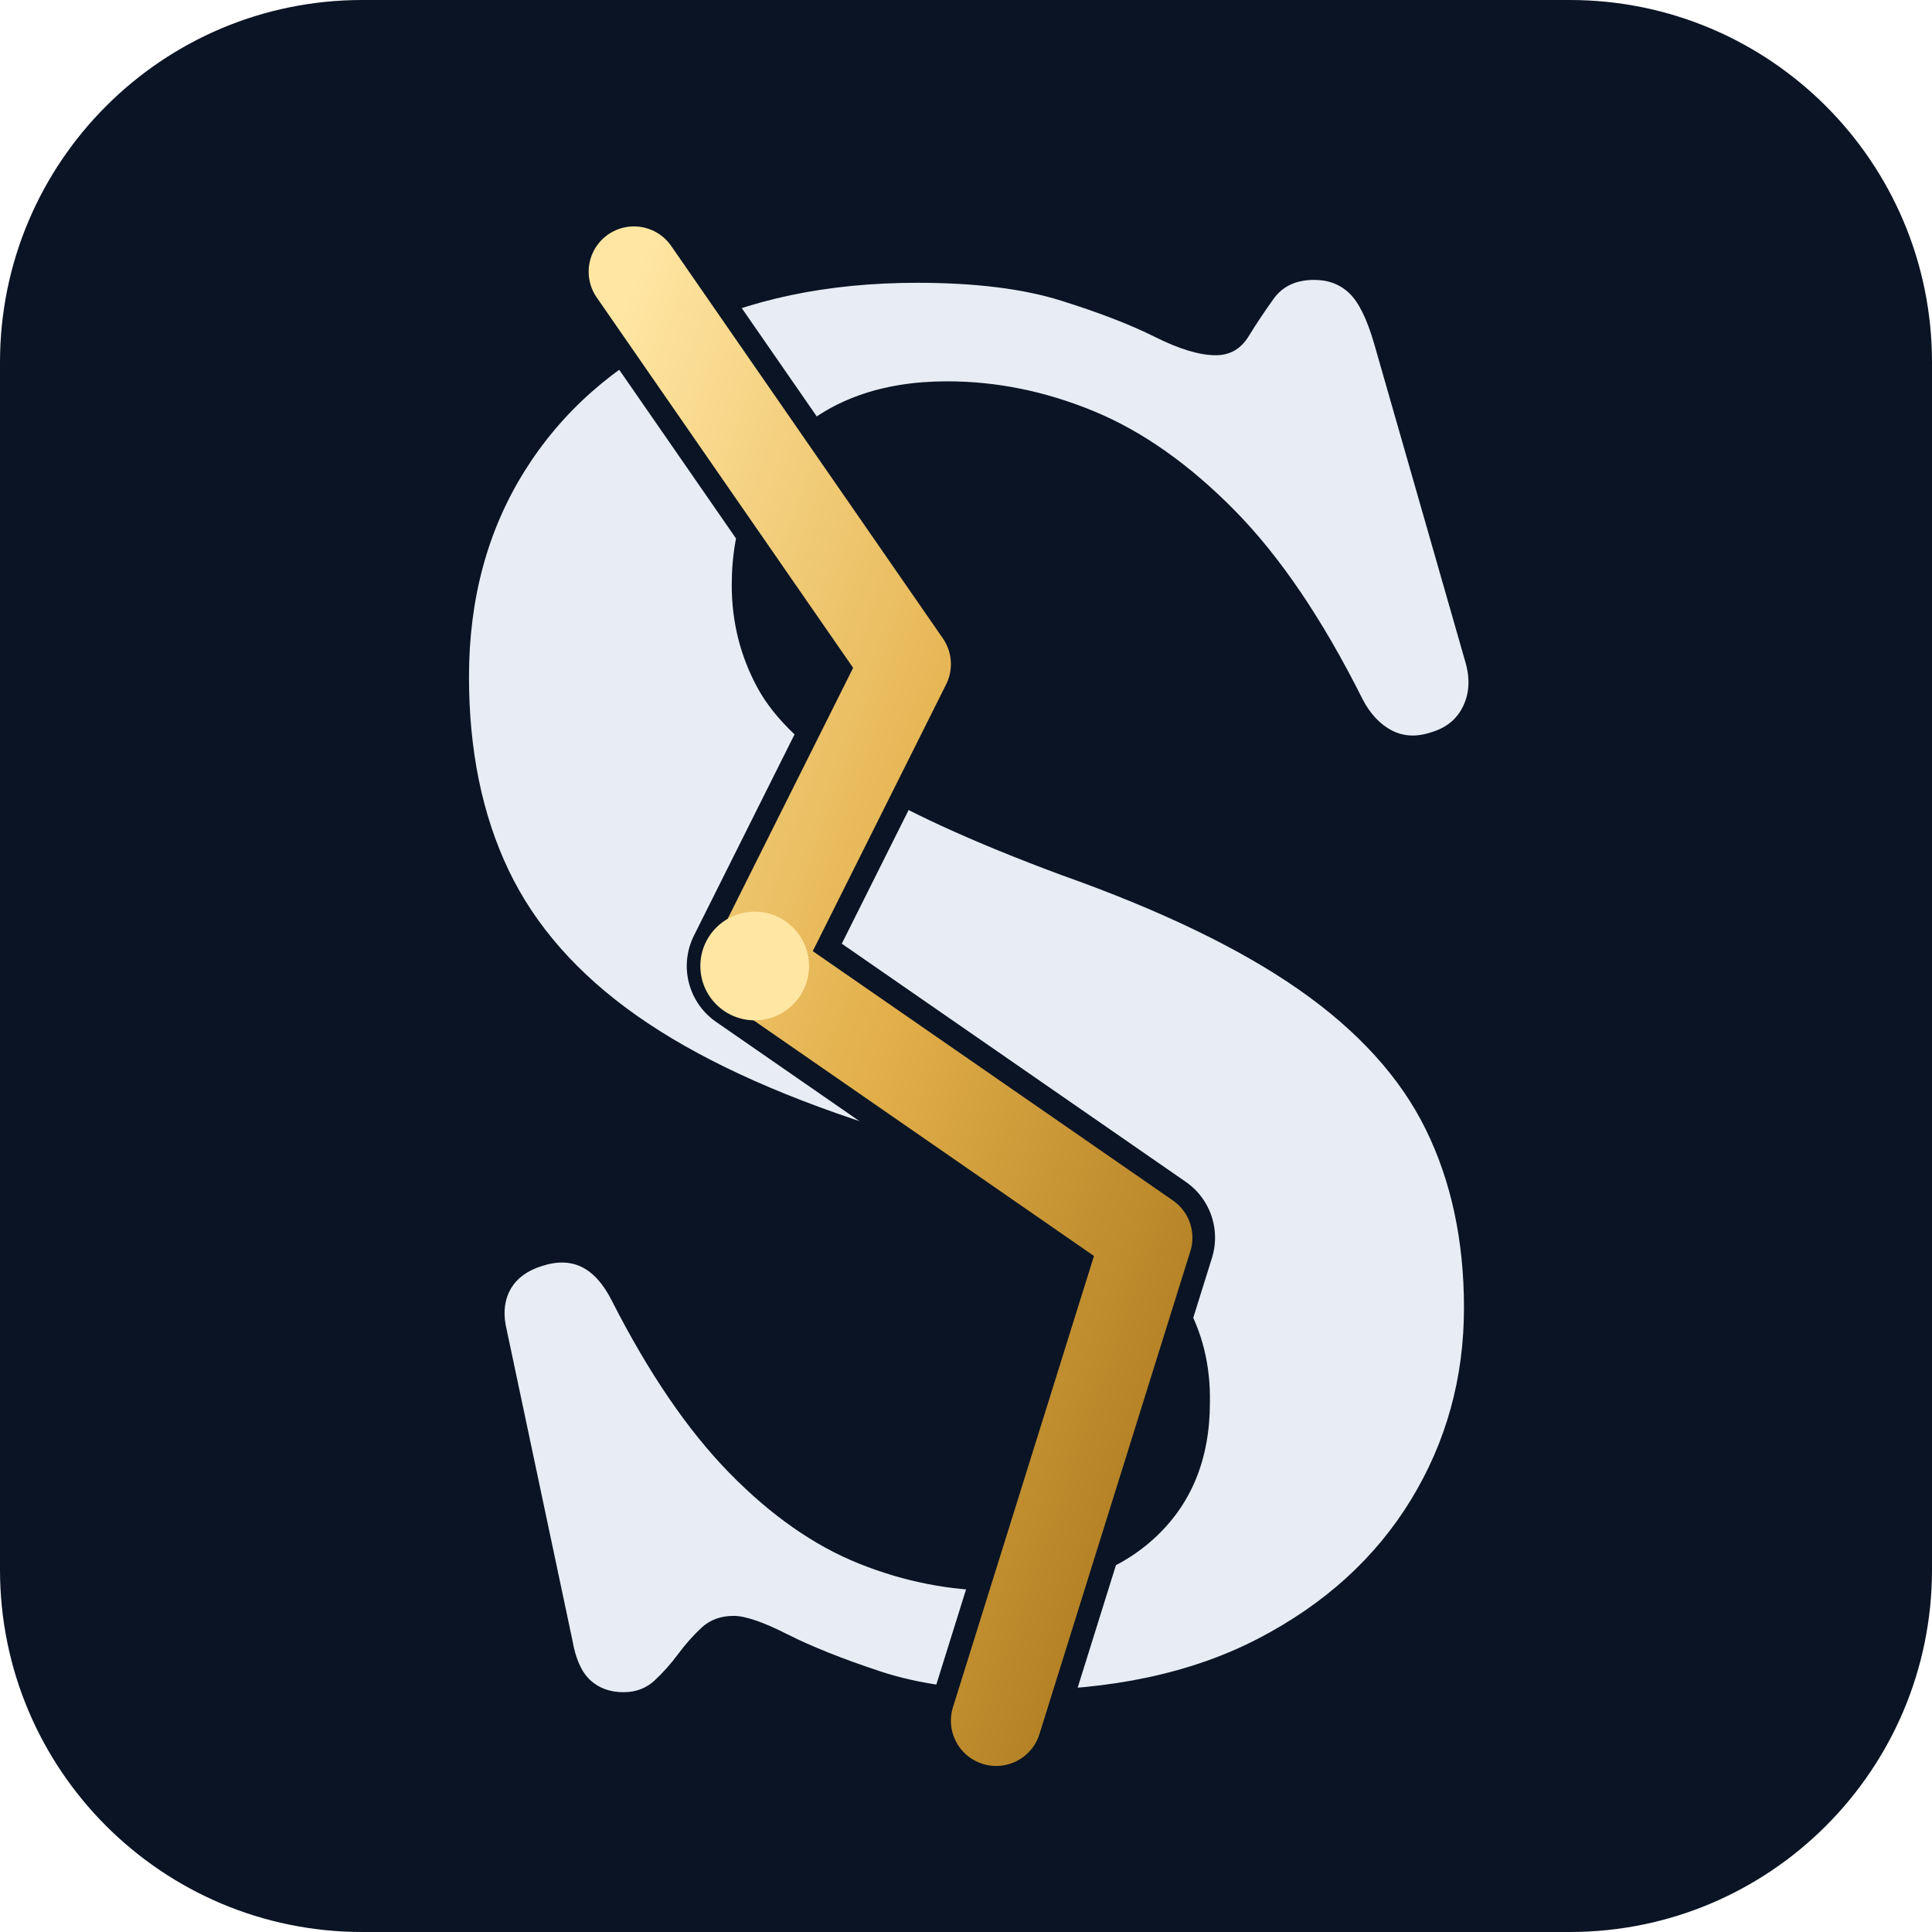
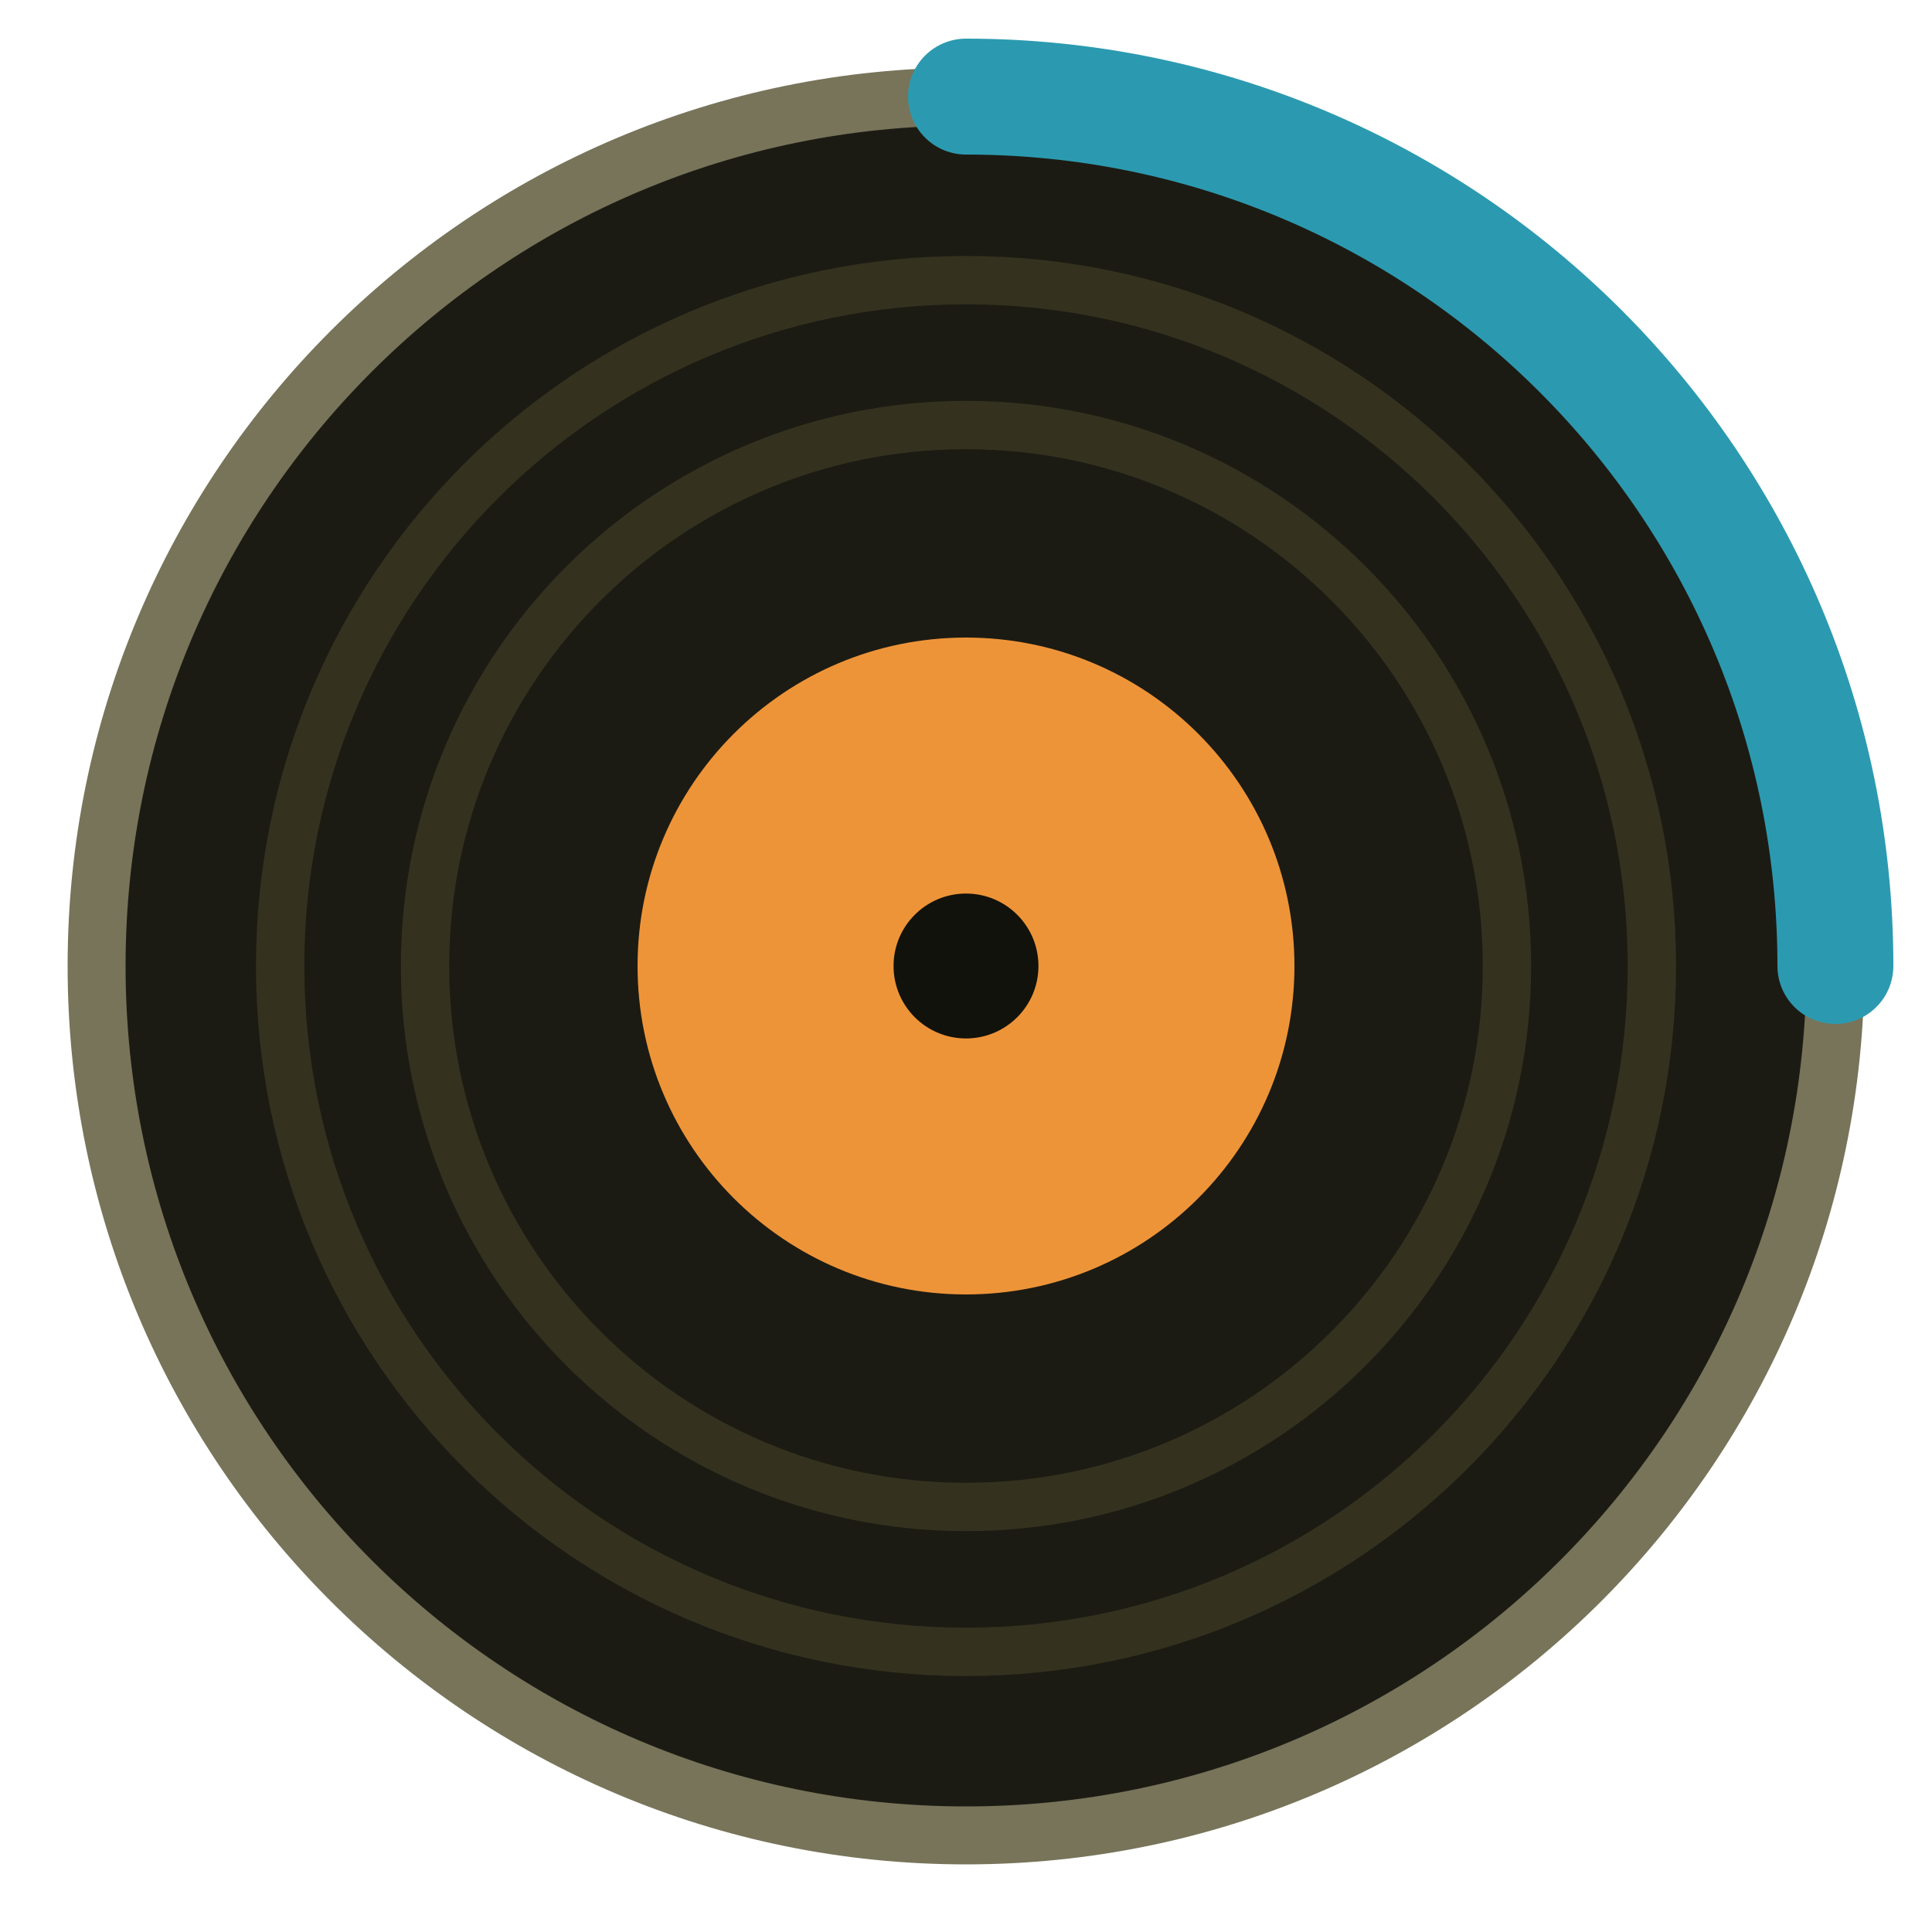
- <svg xmlns="http://www.w3.org/2000/svg" width="64" height="64" viewBox="0 0 64 64">
-   <defs>
-     <linearGradient id="vein" x1="0" y1="0" x2="1" y2="1">
-       <stop offset="0" stop-color="#FFE6A3" />
-       <stop offset=".5" stop-color="#E3B04B" />
-       <stop offset="1" stop-color="#A9761C" />
-     </linearGradient>
-   </defs>
-   <rect width="64" height="64" rx="12" fill="#0A1424" />
-   <g fill="#E8EDF5">
-     <path transform="translate(12.528 55) scale(0.032 -0.032)" d="M661 -31Q579 -31 520.0 -11.5Q461 8 423.5 27.0Q386 46 368 46Q348 46 335.0 34.0Q322 22 310.5 6.5Q299 -9 286.0 -21.0Q273 -33 254 -33Q233 -33 219.5 -20.5Q206 -8 201 21L132 347Q128 369 137.5 385.0Q147 401 169 408Q193 416 211.0 407.0Q229 398 242 372Q299 260 363.5 194.0Q428 128 498.0 100.0Q568 72 641 72Q743 72 802.0 125.0Q861 178 861 267Q862 325 835.0 371.5Q808 418 733.0 462.0Q658 506 511 554Q359 603 267.5 667.5Q176 732 135.0 818.0Q94 904 94 1018Q94 1139 151.5 1231.0Q209 1323 313.5 1374.5Q418 1426 558 1426Q648 1426 707.0 1407.5Q766 1389 804.0 1370.0Q842 1351 867 1351Q889 1351 901.0 1370.5Q913 1390 927.0 1409.5Q941 1429 969 1429Q991 1429 1005.5 1415.0Q1020 1401 1031 1363L1125 1035Q1133 1009 1123.5 988.5Q1114 968 1091 961Q1068 953 1049.5 962.5Q1031 972 1019 995Q957 1119 886.5 1190.5Q816 1262 741.0 1293.0Q666 1324 589 1324Q487 1324 426.5 1265.5Q366 1207 366 1113Q366 1056 392.5 1007.0Q419 958 493.0 911.5Q567 865 707 813Q862 758 953.5 694.0Q1045 630 1084.5 549.5Q1124 469 1124 365Q1124 256 1069.0 166.0Q1014 76 911.0 22.5Q808 -31 661 -31Z" />
-   </g>
-   <path d="M21 9 L30 22 L25 32 L38 41 L33 57" fill="none" stroke="#0A1424" stroke-width="4.5" stroke-linejoin="round" />
-   <path d="M21 9 L30 22 L25 32 L38 41 L33 57" fill="none" stroke="url(#vein)" stroke-width="3" stroke-linejoin="round" stroke-linecap="round" />
-   <circle cx="25" cy="32" r="1.8" fill="#FFE6A3" />
+ <svg xmlns="http://www.w3.org/2000/svg" viewBox="0 0 40 40" width="40" height="40" role="img" aria-label="Skarbnik">
+   <circle cx="20" cy="20" r="18" fill="#1C1B13" stroke="#77745A" stroke-width="1.2" />
+   <circle cx="20" cy="20" r="14.2" fill="none" stroke="#34321F" stroke-width="1" />
+   <circle cx="20" cy="20" r="11.2" fill="none" stroke="#34321F" stroke-width="1" />
+   <path d="M20 2A18 18 0 0 1 38 20" fill="none" stroke="#2B9AB0" stroke-width="2.4" stroke-linecap="round" />
+   <circle cx="20" cy="20" r="6.8" fill="#EE9438" />
+   <circle cx="20" cy="20" r="1.5" fill="#12120C" />
</svg>
